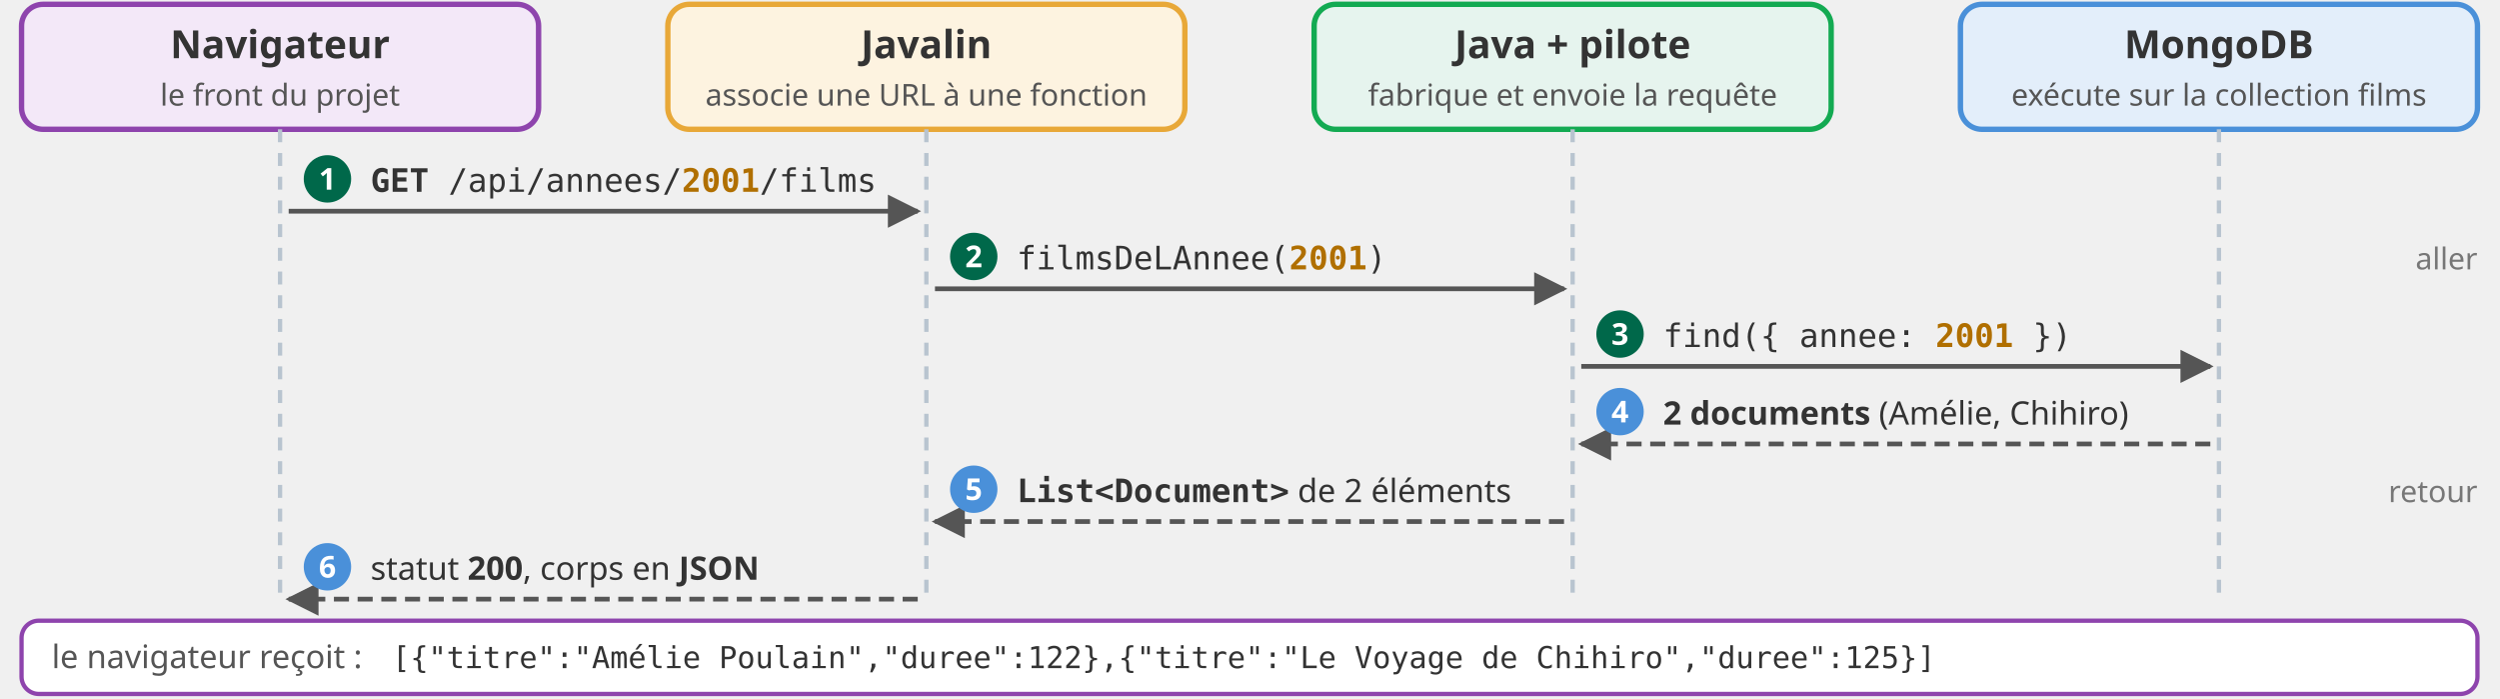
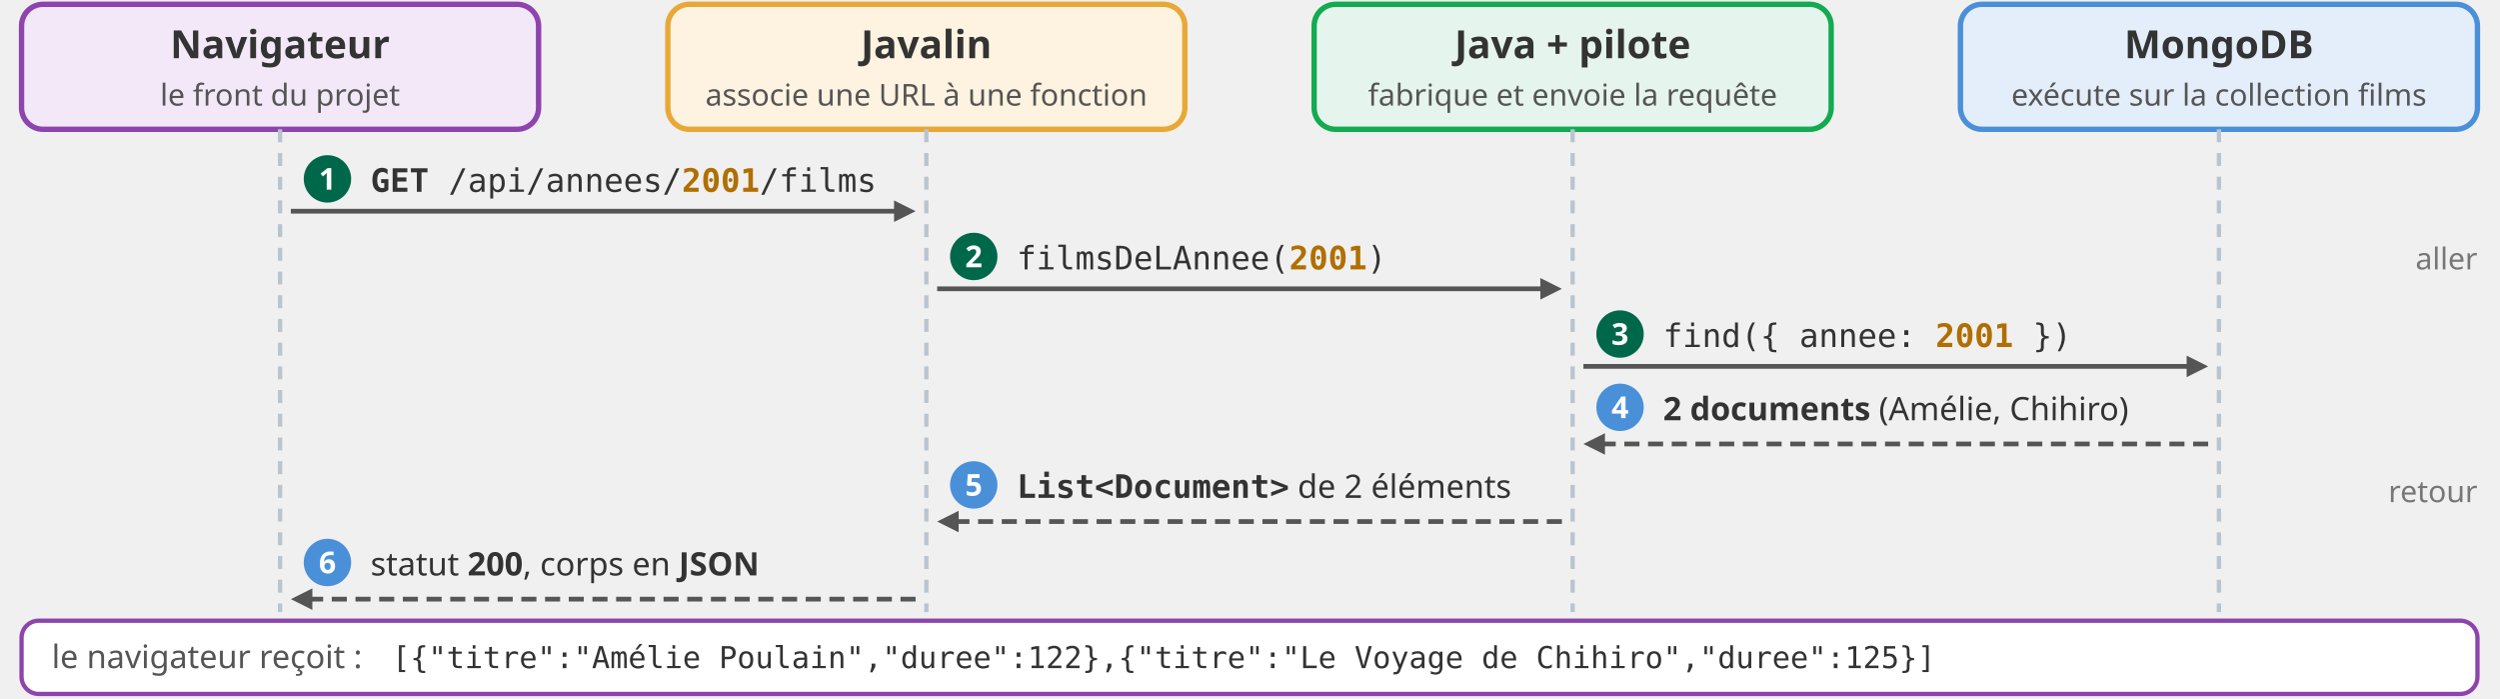
<svg xmlns="http://www.w3.org/2000/svg" viewBox="0 0 1160 324" font-family="sans-serif" role="img" aria-labelledby="t">
  <defs>
-     <marker id="fl" viewBox="0 0 10 10" refX="9" refY="5" markerWidth="7" markerHeight="7" orient="auto">
+     <marker id="fl" viewBox="0 0 10 10" refX="5" refY="5" markerWidth="10" markerHeight="10" markerUnits="userSpaceOnUse" orient="auto-start-reverse">
      <path d="M0,0 L10,5 L0,10 z" fill="#555" />
    </marker>
  </defs>
  <rect x="10" y="2" width="240" height="58" rx="10" fill="#f3e8f8" stroke="#8e44ad" stroke-width="2.5" />
  <text x="130" y="27" font-size="18" font-weight="bold" fill="#333" text-anchor="middle">Navigateur</text>
  <text x="130" y="49" font-size="14" fill="#555" text-anchor="middle">le front du projet</text>
  <rect x="310" y="2" width="240" height="58" rx="10" fill="#fdf3e0" stroke="#e8a838" stroke-width="2.5" />
  <text x="430" y="27" font-size="18" font-weight="bold" fill="#333" text-anchor="middle">Javalin</text>
  <text x="430" y="49" font-size="14" fill="#555" text-anchor="middle">associe une URL à une fonction</text>
  <rect x="610" y="2" width="240" height="58" rx="10" fill="#e6f4ee" stroke="#13aa52" stroke-width="2.5" />
  <text x="730" y="27" font-size="18" font-weight="bold" fill="#333" text-anchor="middle">Java + pilote</text>
  <text x="730" y="49" font-size="14" fill="#555" text-anchor="middle">fabrique et envoie la requête</text>
  <rect x="910" y="2" width="240" height="58" rx="10" fill="#e3eefa" stroke="#4a90d9" stroke-width="2.5" />
  <text x="1030" y="27" font-size="18" font-weight="bold" fill="#333" text-anchor="middle">MongoDB</text>
  <text x="1030" y="49" font-size="14" fill="#555" text-anchor="middle">exécute sur la collection films</text>
  <g stroke="#b8c4cf" stroke-width="2" stroke-dasharray="6 5">
-     <line x1="130" y1="60" x2="130" y2="276" />
-     <line x1="430" y1="60" x2="430" y2="276" />
-     <line x1="730" y1="60" x2="730" y2="276" />
-     <line x1="1030" y1="60" x2="1030" y2="276" />
+     <line x1="130" y1="60" x2="130" y2="284" />
+     <line x1="430" y1="60" x2="430" y2="284" />
+     <line x1="730" y1="60" x2="730" y2="284" />
+     <line x1="1030" y1="60" x2="1030" y2="284" />
  </g>
-   <line x1="134" y1="98" x2="426" y2="98" stroke="#555" stroke-width="2.2" marker-end="url(#fl)" />
+   <line x1="135" y1="98" x2="420" y2="98" stroke="#555" stroke-width="2.2" marker-end="url(#fl)" />
  <circle cx="152" cy="83" r="11" fill="#00684a" />
  <text x="152" y="88" font-size="14" font-weight="bold" fill="#ffffff" text-anchor="middle">1</text>
  <text x="172" y="89" font-family="monospace" font-size="15" fill="#333">
    <tspan font-weight="bold">GET</tspan> /api/annees/<tspan fill="#b06f00" font-weight="bold">2001</tspan>/films</text>
-   <line x1="434" y1="134" x2="726" y2="134" stroke="#555" stroke-width="2.2" marker-end="url(#fl)" />
+   <line x1="435" y1="134" x2="720" y2="134" stroke="#555" stroke-width="2.2" marker-end="url(#fl)" />
  <circle cx="452" cy="119" r="11" fill="#00684a" />
  <text x="452" y="124" font-size="14" font-weight="bold" fill="#ffffff" text-anchor="middle">2</text>
  <text x="472" y="125" font-family="monospace" font-size="15" fill="#333">filmsDeLAnnee(<tspan fill="#b06f00" font-weight="bold">2001</tspan>)</text>
-   <line x1="734" y1="170" x2="1026" y2="170" stroke="#555" stroke-width="2.2" marker-end="url(#fl)" />
+   <line x1="735" y1="170" x2="1020" y2="170" stroke="#555" stroke-width="2.2" marker-end="url(#fl)" />
  <circle cx="752" cy="155" r="11" fill="#00684a" />
  <text x="752" y="160" font-size="14" font-weight="bold" fill="#ffffff" text-anchor="middle">3</text>
  <text x="772" y="161" font-family="monospace" font-size="15" fill="#333">find({ annee: <tspan fill="#b06f00" font-weight="bold">2001</tspan> })</text>
-   <line x1="1026" y1="206" x2="734" y2="206" stroke="#555" stroke-width="2.2" stroke-dasharray="7 4" marker-end="url(#fl)" />
-   <circle cx="752" cy="191" r="11" fill="#4a90d9" />
-   <text x="752" y="196" font-size="14" font-weight="bold" fill="#ffffff" text-anchor="middle">4</text>
-   <text x="772" y="197" font-size="15" fill="#333">
+   <line x1="1025" y1="206" x2="740" y2="206" stroke="#555" stroke-width="2.2" stroke-dasharray="7 4" marker-end="url(#fl)" />
+   <circle cx="752" cy="189" r="11" fill="#4a90d9" />
+   <text x="752" y="194" font-size="14" font-weight="bold" fill="#ffffff" text-anchor="middle">4</text>
+   <text x="772" y="195" font-size="15" fill="#333">
    <tspan font-weight="bold">2 documents</tspan> (Amélie, Chihiro)</text>
-   <line x1="726" y1="242" x2="434" y2="242" stroke="#555" stroke-width="2.2" stroke-dasharray="7 4" marker-end="url(#fl)" />
-   <circle cx="452" cy="227" r="11" fill="#4a90d9" />
-   <text x="452" y="232" font-size="14" font-weight="bold" fill="#ffffff" text-anchor="middle">5</text>
-   <text x="472" y="233" font-size="15" fill="#333">
+   <line x1="725" y1="242" x2="440" y2="242" stroke="#555" stroke-width="2.2" stroke-dasharray="7 4" marker-end="url(#fl)" />
+   <circle cx="452" cy="225" r="11" fill="#4a90d9" />
+   <text x="452" y="230" font-size="14" font-weight="bold" fill="#ffffff" text-anchor="middle">5</text>
+   <text x="472" y="231" font-size="15" fill="#333">
    <tspan font-family="monospace" font-weight="bold">List&lt;Document&gt;</tspan> de 2 éléments</text>
-   <line x1="426" y1="278" x2="134" y2="278" stroke="#555" stroke-width="2.2" stroke-dasharray="7 4" marker-end="url(#fl)" />
-   <circle cx="152" cy="263" r="11" fill="#4a90d9" />
-   <text x="152" y="268" font-size="14" font-weight="bold" fill="#ffffff" text-anchor="middle">6</text>
-   <text x="172" y="269" font-size="15" fill="#333">statut <tspan font-weight="bold">200</tspan>, corps en <tspan font-weight="bold">JSON</tspan>
+   <line x1="425" y1="278" x2="140" y2="278" stroke="#555" stroke-width="2.2" stroke-dasharray="7 4" marker-end="url(#fl)" />
+   <circle cx="152" cy="261" r="11" fill="#4a90d9" />
+   <text x="152" y="266" font-size="14" font-weight="bold" fill="#ffffff" text-anchor="middle">6</text>
+   <text x="172" y="267" font-size="15" fill="#333">statut <tspan font-weight="bold">200</tspan>, corps en <tspan font-weight="bold">JSON</tspan>
  </text>
  <text x="1150" y="125" font-size="14" fill="#777" text-anchor="end">aller</text>
  <text x="1150" y="233" font-size="14" fill="#777" text-anchor="end">retour</text>
  <rect x="10" y="288" width="1140" height="34" rx="8" fill="#ffffff" stroke="#8e44ad" stroke-width="2" />
  <text x="24" y="310" font-size="15" fill="#555">le navigateur reçoit :</text>
  <text x="182" y="310" font-family="monospace" font-size="14" fill="#333">[{"titre":"Amélie Poulain","duree":122},{"titre":"Le Voyage de Chihiro","duree":125}]</text>
</svg>
